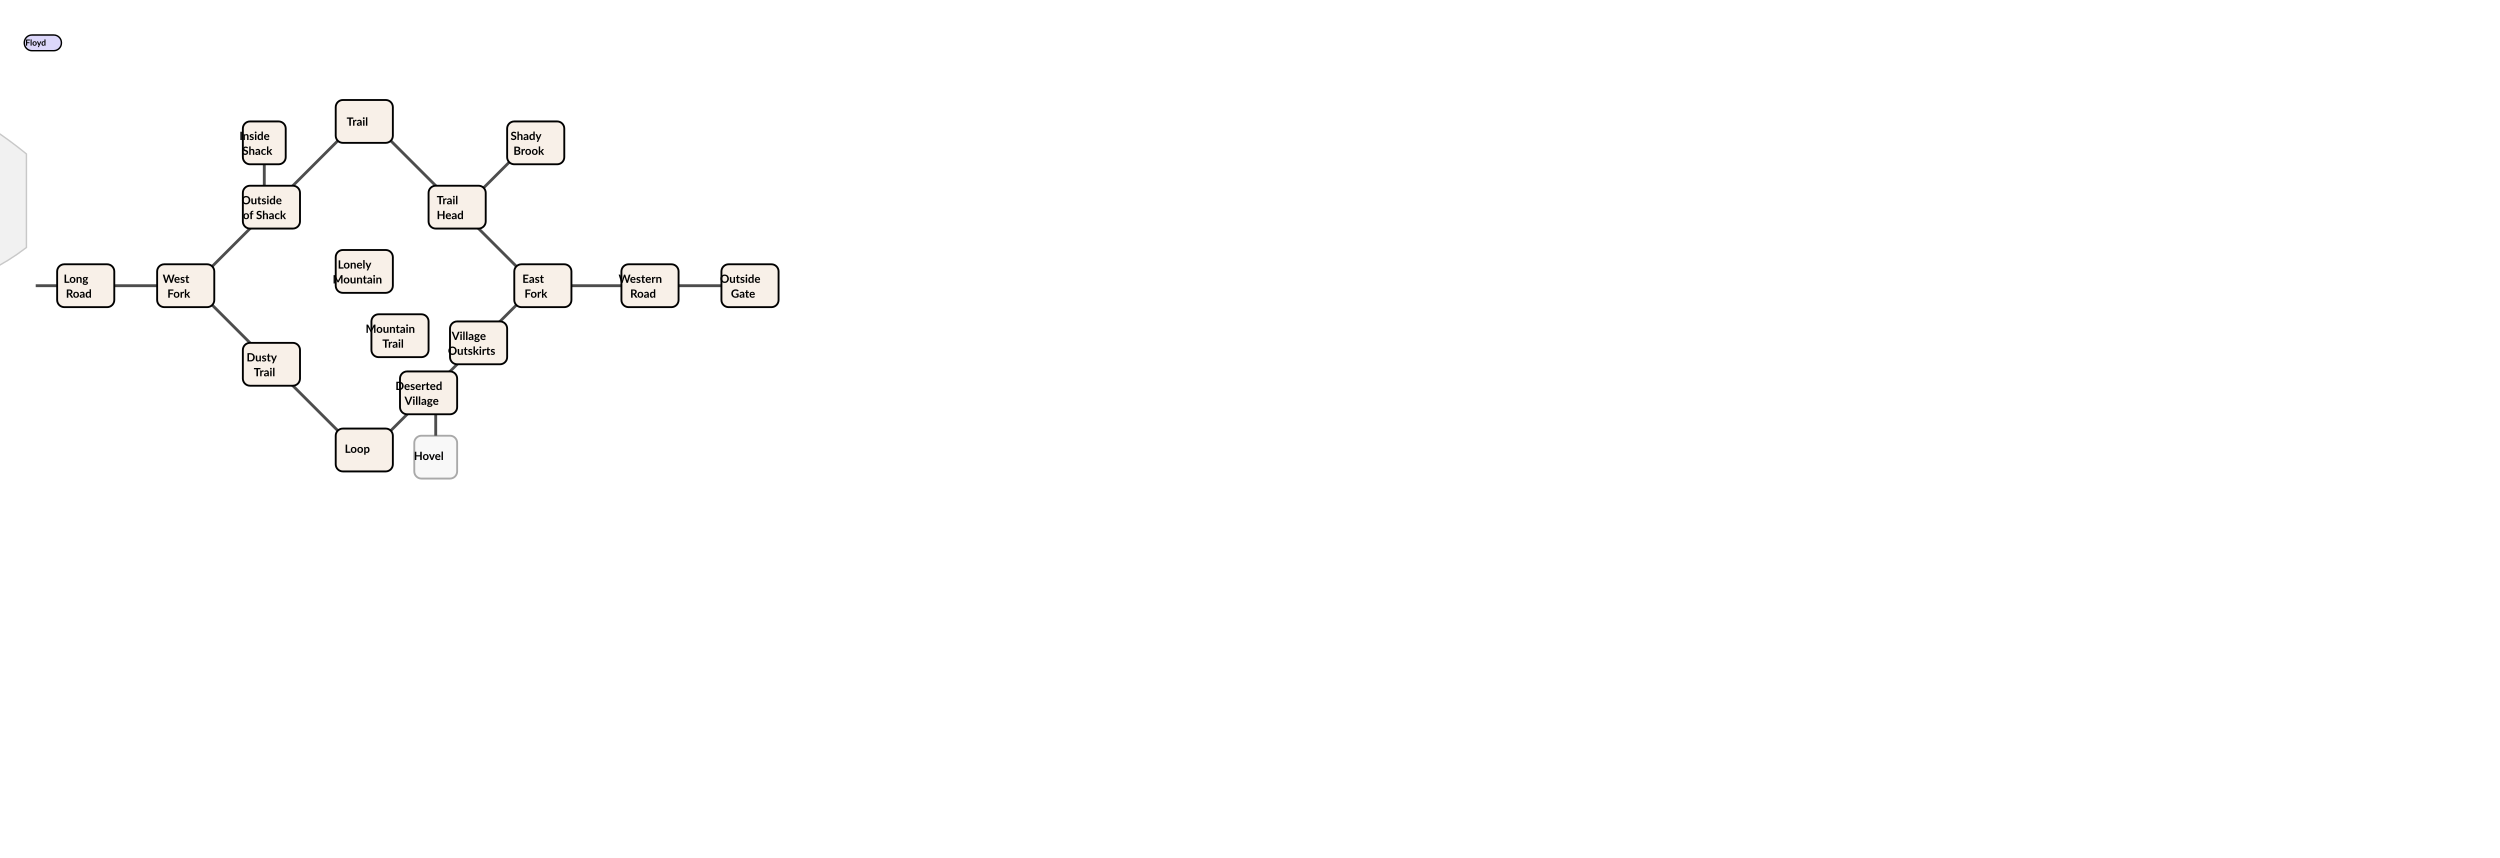
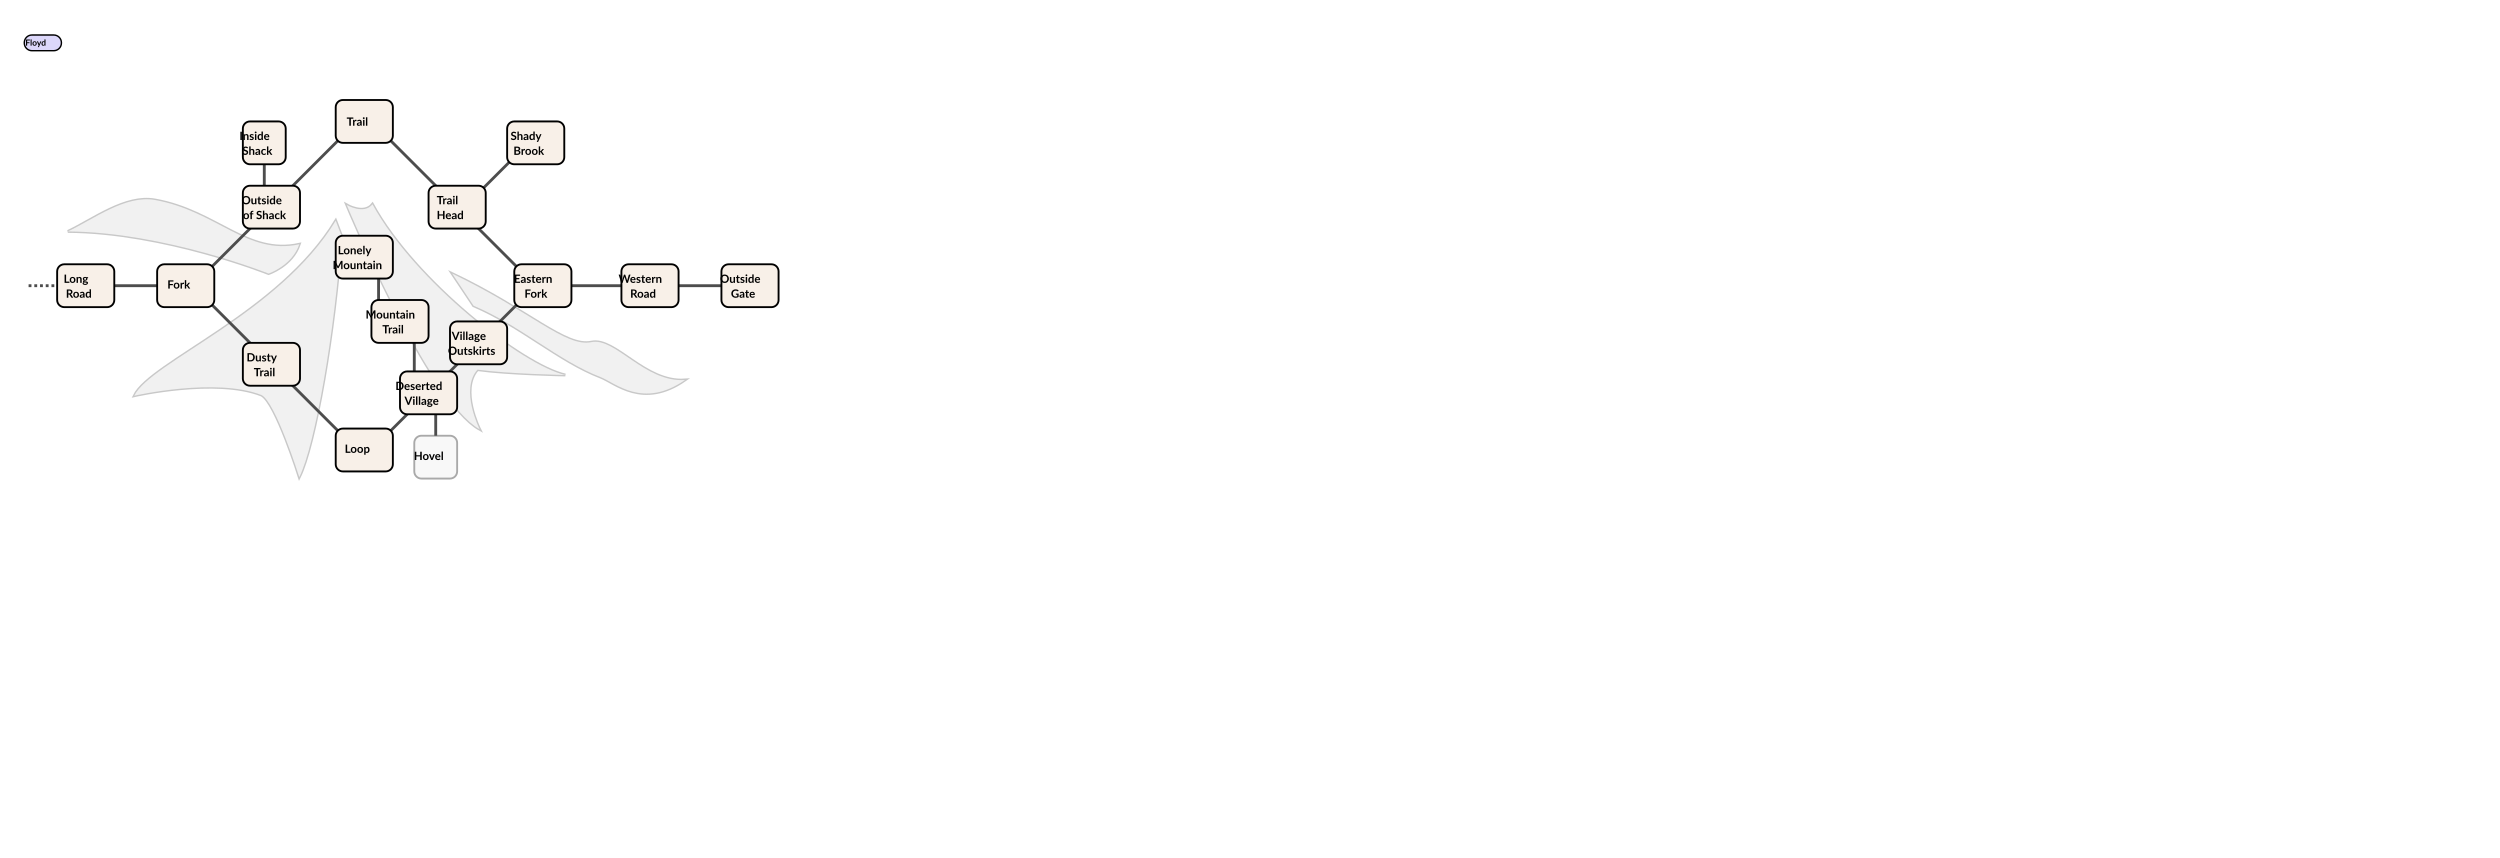
<svg xmlns="http://www.w3.org/2000/svg" width="3500" height="1200" viewBox="0 0 926.042 317.5" version="1.1" id="svg1">
  <style id="style1">svg.DarkTheme { filter: invert(90%) hue-rotate(180deg); }
#roomlayer rect { fill:#F8F0E8; stroke:#000; stroke-width:0.7; }
#roomlayer rect.Selected { fill:#FFD080; }
#mobilelayer g.Offstage { display:none; }
#connlayer .Invisible { display:none; }

@font-face {
    font-family: "Lato";
    font-style: normal;
    src: url("../visiterp/font/Lato-Regular.ttf") format("truetype");
}
@font-face {
    font-family: "Lato";
    font-style: italic;
    src: url("../visiterp/font/Lato-Italic.ttf") format("truetype");
}
@font-face {
    font-family: "Lato";
    font-style: normal;
    font-weight: bold;
    src: url("../visiterp/font/Lato-Bold.ttf") format("truetype");
}
@font-face {
    font-family: "Lato";
    font-style: italic;
    font-weight: bold;
    src: url("../visiterp/font/Lato-BoldItalic.ttf") format("truetype");
}
@font-face {
    font-family: "Courier Prime";
    font-style: normal;
    src: url("../visiterp/font/CourierPrime-Regular.ttf") format("truetype");
}
@font-face {
    font-family: "Courier Prime";
    font-style: normal;
    font-weight: bold;
    src: url("../visiterp/font/CourierPrime-Bold.ttf") format("truetype");
}
</style>
  <defs id="defs1">
    <marker style="overflow:visible" id="Dot-3" refX="0" refY="0" orient="auto" markerWidth="0.35" markerHeight="0.35" viewBox="0 0 1 1" preserveAspectRatio="xMidYMid">
      <path transform="scale(0.5)" style="fill:#6292df;fill-opacity:0.6;fill-rule:evenodd;stroke:none" d="M 5,0 C 5,2.76 2.76,5 0,5 -2.76,5 -5,2.76 -5,0 c 0,-2.76 2.3,-5 5,-5 2.76,0 5,2.24 5,5 z" id="path17-8" />
    </marker>
  </defs>
  <g id="decorlayer">
-     <path style="font-variation-settings:normal;opacity:1;vector-effect:none;fill:#f1f1f1;fill-opacity:1;stroke:#c8c8c8;stroke-width:1.058;stroke-linecap:butt;stroke-linejoin:miter;stroke-miterlimit:4;stroke-dasharray:none;stroke-dashoffset:0;stroke-opacity:1;-inkscape-stroke:none;paint-order:stroke fill markers;stop-color:#000000;stop-opacity:1" d="M 9.525,57.15 V 91.546 C -24.871,118.004 -75.142,112.713 -130.704,112.713 V 14.817 C -72.496,9.525 -19.579,33.338 9.525,57.15 Z" id="path143" />
    <rect id="rect18" width="15.875" height="15.875" x="153.458" y="161.396" ry="2.646" style="display:inline;fill:#f8f8f8;stroke:#a9a9a9;stroke-width:0.7;fill-opacity:1;stroke-opacity:1" />
+     <path style="font-variation-settings:normal;opacity:1;vector-effect:none;fill:#f1f1f1;fill-opacity:1;stroke:#c8c8c8;stroke-width:1.058;stroke-linecap:butt;stroke-linejoin:miter;stroke-miterlimit:4;stroke-dasharray:none;stroke-dashoffset:0;stroke-opacity:1;-inkscape-stroke:none;paint-order:stroke fill markers;stop-color:#000000;stop-opacity:1" d="m 209.411,138.906 c -15.61,-3.44 -55.827,-34.66 -71.438,-63.235 -3.175,3.969 -9.525,0.265 -9.525,0.265 0,0 30.163,72.496 49.213,83.079 0,0 -7.408,-14.684 -0.794,-22.093 11.377,1.587 32.544,1.984 32.544,1.984 z" id="path65" />
+     <path style="font-variation-settings:normal;opacity:1;vector-effect:none;fill:#f1f1f1;fill-opacity:1;stroke:#c8c8c8;stroke-width:1.058;stroke-linecap:butt;stroke-linejoin:miter;stroke-miterlimit:4;stroke-dasharray:none;stroke-dashoffset:0;stroke-opacity:1;-inkscape-stroke:none;paint-order:stroke fill markers" d="m 126.471,87.312 c -2.381,35.19 -9.79,77.787 -15.61,89.429 0,0 -8.731,-27.781 -14.023,-30.427 -16.933,-6.615 -47.096,0.265 -47.096,0.265 6.085,-12.435 53.71,-30.427 74.612,-64.823 z" id="path66" />
+     <path style="font-variation-settings:normal;opacity:1;vector-effect:none;fill:#f1f1f1;fill-opacity:1;stroke:#c8c8c8;stroke-width:1.058;stroke-linecap:butt;stroke-linejoin:miter;stroke-miterlimit:4;stroke-dasharray:none;stroke-dashoffset:0;stroke-opacity:1;-inkscape-stroke:none;paint-order:stroke fill markers" d="m 167.481,101.335 c 28.84,13.758 41.971,27.428 51.594,25.4 8.853,-1.866 19.844,15.081 34.66,14.023 -15.61,10.848 -25.857,1.008 -31.221,-1.058 -15.615,-6.016 -29.633,-19.05 -47.096,-26.458 z" id="path67" />
+     <path style="font-variation-settings:normal;opacity:1;vector-effect:none;fill:#f1f1f1;fill-opacity:1;stroke:#c8c8c8;stroke-width:1.058;stroke-linecap:butt;stroke-linejoin:miter;stroke-miterlimit:4;stroke-dasharray:none;stroke-dashoffset:0;stroke-opacity:1;-inkscape-stroke:none;paint-order:stroke fill markers" d="m 99.483,101.335 c 0,0 -38.365,-15.346 -74.348,-15.61 9.525,-4.498 21.312,-13.603 32.279,-11.642 22.786,4.076 34.131,20.637 53.446,16.404 -2.646,7.938 -11.377,10.848 -11.377,10.848 z" id="path68" />
  </g>
  <g id="connlayer" style="display:inline">
    <path style="fill:none;stroke:#4d4d4d;stroke-width:1.058;stroke-linecap:butt;stroke-linejoin:round;stroke-miterlimit:4;paint-order:stroke fill markers;stop-color:#000000;stop-opacity:1" d="M 161.396,161.396 V 149.49" id="path56" />
    <path style="fill:none;stroke:#4d4d4d;stroke-width:1.058;stroke-linecap:butt;stroke-linejoin:round;stroke-miterlimit:4;paint-order:stroke fill markers" d="m 206.375,105.833 h 71.438" id="path160" />
-     <path style="fill:none;stroke:#4d4d4d;stroke-width:1.058;stroke-linecap:butt;stroke-linejoin:round;stroke-miterlimit:4;paint-order:stroke fill markers;stop-color:#000000;stop-opacity:1" d="M 66.146,105.833 H 13.229" id="path15" />
+     <path style="fill:none;stroke:#4d4d4d;stroke-width:1.058;stroke-linecap:butt;stroke-linejoin:round;stroke-miterlimit:4;paint-order:stroke fill markers;stop-color:#000000;stop-opacity:1" d="M 66.146,105.833 H 39.687" id="path15" />
    <path style="fill:none;stroke:#4d4d4d;stroke-width:1.058;stroke-linecap:butt;stroke-linejoin:round;stroke-miterlimit:4;paint-order:stroke fill markers" d="m 71.437,105.833 63.5,63.5 63.5,-63.5 -63.5,-63.5 z" id="path18" />
    <path style="fill:none;stroke:#4d4d4d;stroke-width:1.058;stroke-linecap:butt;stroke-linejoin:round;stroke-miterlimit:4;paint-order:stroke fill markers;stop-color:#000000;stop-opacity:1" d="M 190.5,58.208 177.271,71.438" id="path19" />
    <path style="fill:none;stroke:#4d4d4d;stroke-width:1.058;stroke-linecap:butt;stroke-linejoin:round;stroke-miterlimit:4;paint-order:stroke fill markers;stop-color:#000000;stop-opacity:1" d="M 97.896,71.438 V 58.208" id="path55" />
+     <path style="fill:none;stroke:#4d4d4d;stroke-width:1.058;stroke-linecap:butt;stroke-linejoin:round;stroke-miterlimit:4;paint-order:stroke fill markers" d="m 140.229,100.542 v 18.521" id="path62" />
+     <path style="fill:none;stroke:#4d4d4d;stroke-width:1.058;stroke-linecap:butt;stroke-linejoin:round;stroke-miterlimit:4;paint-order:stroke fill markers" d="m 153.458,124.354 v 15.875" id="path63" />
+     <path style="fill:none;stroke:#4d4d4d;stroke-width:1.058;stroke-linecap:butt;stroke-linejoin:round;stroke-miterlimit:4;stroke-dasharray:1.058, 1.058;paint-order:stroke fill markers;stop-color:#000000;stop-opacity:1" d="M 37.042,105.833 H 10.583" id="path64" />
  </g>
  <g id="layer1" style="display:inline" />
  <g id="roomlayer" style="display:inline">
    <rect id="r-long-road" width="21.167" height="15.875" x="21.167" y="97.896" ry="2.646" />
    <rect id="r-west-fork" width="21.167" height="15.875" x="58.208" y="97.896" ry="2.646" />
    <rect id="r-shack-room" width="21.167" height="15.875" x="89.958" y="68.792" ry="2.646" />
    <rect id="r-shack-east" width="21.167" height="15.875" x="124.354" y="37.042" ry="2.646" />
    <rect id="r-dusty-road" width="21.167" height="15.875" x="89.958" y="127" ry="2.646" />
    <rect id="r-village" width="21.167" height="15.875" x="148.167" y="137.583" ry="2.646" />
    <rect id="r-village-east" width="21.167" height="15.875" x="166.688" y="119.063" ry="2.646" />
    <rect id="r-east-fork" width="21.167" height="15.875" x="190.5" y="97.896" ry="2.646" />
    <rect id="r-trail-head" width="21.167" height="15.875" x="158.75" y="68.792" ry="2.646" />
    <rect id="r-shady-brook" width="21.167" height="15.875" x="187.854" y="44.979" ry="2.646" />
    <rect id="r-hairpin-loop" width="21.167" height="15.875" x="124.354" y="158.75" ry="2.646" />
-     <rect id="r-mountain-trail" width="21.167" height="15.875" x="137.583" y="116.417" ry="2.646" />
-     <rect id="r-vista" width="21.167" height="15.875" x="124.354" y="92.604" ry="2.646" />
+     <rect id="r-mountain-trail" width="21.167" height="15.875" x="137.583" y="111.125" ry="2.646" />
+     <rect id="r-vista" width="21.167" height="15.875" x="124.354" y="87.313" ry="2.646" />
    <rect id="r-western-road" width="21.167" height="15.875" x="230.187" y="97.896" ry="2.646" />
    <rect id="r-west-castle" width="21.167" height="15.875" x="267.229" y="97.896" ry="2.646" />
    <rect id="r-shack" width="15.875" height="15.875" x="89.958" y="44.979" ry="2.646" />
  </g>
  <g id="mobilelayer">
    <g id="mob-floyd" transform="translate(15.875,15.875)">
      <rect style="fill:#dcd7fa;fill-opacity:1;stroke:#000000;stroke-width:1.058;stroke-dasharray:none;stroke-opacity:1;paint-order:stroke fill markers" id="rect33" width="13.229" height="5.292" x="-6.615" y="-2.646" ry="2.58" />
      <text xml:space="preserve" style="font-style:normal;font-variant:normal;font-weight:bold;font-stretch:normal;font-size:3.133px;line-height:1.3;font-family:Lato;-inkscape-font-specification:'Lato Bold';font-variant-ligatures:normal;font-variant-position:normal;font-variant-caps:normal;font-variant-numeric:normal;font-variant-alternates:normal;font-variant-east-asian:normal;font-feature-settings:normal;font-variation-settings:normal;text-indent:0;text-align:center;text-decoration-line:none;text-decoration-style:solid;text-decoration-color:#000000;letter-spacing:normal;word-spacing:normal;text-transform:none;writing-mode:lr-tb;direction:ltr;text-orientation:mixed;dominant-baseline:auto;baseline-shift:baseline;text-anchor:middle;white-space:normal;display:inline;vector-effect:none;fill:#000000;fill-opacity:1;stroke:none;stroke-width:0.74;stroke-linecap:butt;stroke-linejoin:miter;stroke-miterlimit:4;stroke-dasharray:none;stroke-dashoffset:0;stroke-opacity:1;-inkscape-stroke:none;paint-order:stroke fill markers" x="0.004" y="1.048" id="text46-7">
        <tspan id="tspan46-6" style="stroke-width:0.74" x="0.004" y="1.048">Floyd</tspan>
      </text>
    </g>
  </g>
  <g id="labellayer" style="display:inline">
-     <text xml:space="preserve" style="font-style:normal;font-weight:bold;font-size:4.233px;line-height:1.3;font-family:Lato;text-align:center;writing-mode:lr-tb;direction:ltr;text-anchor:middle;white-space:normal;display:inline;fill:#000000;fill-opacity:1;stroke:none;marker-end:url(#marker46)" x="68.792" y="104.775" id="text106">
-       <tspan x="68.792" y="104.775" id="tspan149">West</tspan>
-       <tspan x="68.792" y="110.278" id="tspan19">Fork</tspan>
+     <text xml:space="preserve" style="font-style:normal;font-weight:bold;font-size:4.233px;line-height:1.3;font-family:Lato;text-align:center;writing-mode:lr-tb;direction:ltr;text-anchor:middle;white-space:normal;display:inline;fill:#000000;fill-opacity:1;stroke:none;marker-end:url(#marker46)" x="68.792" y="106.892" id="text106">
+       <tspan x="68.792" y="106.892" id="tspan19">Fork</tspan>
    </text>
    <text xml:space="preserve" style="font-style:normal;font-weight:bold;font-size:10.547px;line-height:1.3;font-family:Lato;text-align:center;writing-mode:lr-tb;direction:ltr;text-anchor:middle;white-space:normal;display:inline;fill:#a3a3a3;fill-opacity:1;stroke:none;marker-end:url(#marker46)" x="-42.005" y="37.225" id="text152">
      <tspan x="-42.005" y="37.225" id="tspan152">Feinstein</tspan>
    </text>
    <text xml:space="preserve" style="font-style:normal;font-weight:bold;font-size:4.233px;line-height:1.3;font-family:Lato;text-align:center;writing-mode:lr-tb;direction:ltr;text-anchor:middle;white-space:normal;display:inline;fill:#000000;fill-opacity:1;stroke:none;marker-end:url(#marker46)" x="100.542" y="75.671" id="text21">
      <tspan x="100.542" y="75.671" id="tspan21">Outside</tspan>
      <tspan x="100.542" y="81.174" id="tspan39">of Shack</tspan>
    </text>
    <text xml:space="preserve" style="font-style:normal;font-weight:bold;font-size:4.233px;line-height:1.3;font-family:Lato;text-align:center;writing-mode:lr-tb;direction:ltr;text-anchor:middle;white-space:normal;display:inline;fill:#000000;fill-opacity:1;stroke:none;marker-end:url(#marker46)" x="134.938" y="46.567" id="text23">
      <tspan x="134.938" y="46.567" id="tspan23">Trail</tspan>
    </text>
    <text xml:space="preserve" style="font-style:normal;font-weight:bold;font-size:4.233px;line-height:1.3;font-family:Lato;text-align:center;writing-mode:lr-tb;direction:ltr;text-anchor:middle;white-space:normal;display:inline;fill:#000000;fill-opacity:1;stroke:none;marker-end:url(#marker46)" x="169.333" y="75.671" id="text25">
      <tspan x="169.333" y="75.671" id="tspan25">Trail</tspan>
      <tspan x="169.333" y="81.174" id="tspan42">Head</tspan>
    </text>
    <text xml:space="preserve" style="font-style:normal;font-weight:bold;font-size:4.233px;line-height:1.3;font-family:Lato;text-align:center;writing-mode:lr-tb;direction:ltr;text-anchor:middle;white-space:normal;display:inline;fill:#000000;fill-opacity:1;stroke:none;marker-end:url(#marker46)" x="201.083" y="104.775" id="text27">
-       <tspan x="201.083" y="104.775" id="tspan26">East</tspan>
+       <tspan x="201.083" y="104.775" id="tspan26">Eastern</tspan>
      <tspan x="201.083" y="110.278" id="tspan27">Fork</tspan>
    </text>
    <text xml:space="preserve" style="font-style:normal;font-weight:bold;font-size:4.233px;line-height:1.3;font-family:Lato;text-align:center;writing-mode:lr-tb;direction:ltr;text-anchor:middle;white-space:normal;display:inline;fill:#000000;fill-opacity:1;stroke:none;marker-end:url(#marker46)" x="177.271" y="125.942" id="text29">
      <tspan x="177.271" y="125.942" id="tspan29">Village</tspan>
      <tspan x="177.271" y="131.445" id="tspan36">Outskirts</tspan>
    </text>
    <text xml:space="preserve" style="font-style:normal;font-weight:bold;font-size:4.233px;line-height:1.3;font-family:Lato;text-align:center;writing-mode:lr-tb;direction:ltr;text-anchor:middle;white-space:normal;display:inline;fill:#000000;fill-opacity:1;stroke:none;marker-end:url(#marker46)" x="158.75" y="144.463" id="text31">
      <tspan x="158.75" y="144.463" id="tspan31">Deserted</tspan>
      <tspan x="158.75" y="149.966" id="tspan37">Village</tspan>
    </text>
    <text xml:space="preserve" style="font-style:normal;font-weight:bold;font-size:4.233px;line-height:1.3;font-family:Lato;text-align:center;writing-mode:lr-tb;direction:ltr;text-anchor:middle;white-space:normal;display:inline;fill:#000000;fill-opacity:1;stroke:none;marker-end:url(#marker46)" x="134.938" y="167.746" id="text33">
      <tspan x="134.938" y="167.746" id="tspan33">Loop</tspan>
    </text>
    <text xml:space="preserve" style="font-style:normal;font-weight:bold;font-size:4.233px;line-height:1.3;font-family:Lato;text-align:center;writing-mode:lr-tb;direction:ltr;text-anchor:middle;white-space:normal;display:inline;fill:#000000;fill-opacity:1;stroke:none;marker-end:url(#marker46)" x="100.542" y="133.879" id="text35">
      <tspan x="100.542" y="133.879" id="tspan35">Dusty</tspan>
      <tspan x="100.542" y="139.383" id="tspan38">Trail</tspan>
    </text>
    <text xml:space="preserve" style="font-style:normal;font-weight:bold;font-size:4.233px;line-height:1.3;font-family:Lato;text-align:center;writing-mode:lr-tb;direction:ltr;text-anchor:middle;white-space:normal;display:inline;fill:#000000;fill-opacity:1;stroke:none;marker-end:url(#marker46)" x="97.896" y="51.858" id="text41">
      <tspan x="97.896" y="51.858" id="tspan40">Inside</tspan>
      <tspan x="97.896" y="57.362" id="tspan41">Shack</tspan>
    </text>
    <text xml:space="preserve" style="font-style:normal;font-weight:bold;font-size:4.233px;line-height:1.3;font-family:Lato;text-align:center;writing-mode:lr-tb;direction:ltr;text-anchor:middle;white-space:normal;display:inline;fill:#000000;fill-opacity:1;stroke:none;marker-end:url(#marker46)" x="161.396" y="170.392" id="text43">
      <tspan x="161.396" y="170.392" id="tspan43">Hovel</tspan>
    </text>
    <text xml:space="preserve" style="font-style:normal;font-weight:bold;font-size:4.233px;line-height:1.3;font-family:Lato;text-align:center;writing-mode:lr-tb;direction:ltr;text-anchor:middle;white-space:normal;display:inline;fill:#000000;fill-opacity:1;stroke:none;marker-end:url(#marker46)" x="31.75" y="104.775" id="text45">
      <tspan x="31.75" y="104.775" id="tspan45">Long</tspan>
      <tspan x="31.75" y="110.278" id="tspan55">Road</tspan>
    </text>
-     <text xml:space="preserve" style="font-style:normal;font-weight:bold;font-size:4.233px;line-height:1.3;font-family:Lato;text-align:center;writing-mode:lr-tb;direction:ltr;text-anchor:middle;white-space:normal;display:inline;fill:#000000;fill-opacity:1;stroke:none;marker-end:url(#marker46)" x="134.938" y="99.483" id="text47">
-       <tspan x="134.938" y="99.483" id="tspan47">Lonely</tspan>
-       <tspan x="134.938" y="104.987" id="tspan53">Mountain</tspan>
+     <text xml:space="preserve" style="font-style:normal;font-weight:bold;font-size:4.233px;line-height:1.3;font-family:Lato;text-align:center;writing-mode:lr-tb;direction:ltr;text-anchor:middle;white-space:normal;display:inline;fill:#000000;fill-opacity:1;stroke:none;marker-end:url(#marker46)" x="134.938" y="94.192" id="text47">
+       <tspan x="134.938" y="94.192" id="tspan47">Lonely</tspan>
+       <tspan x="134.938" y="99.695" id="tspan53">Mountain</tspan>
    </text>
-     <text xml:space="preserve" style="font-style:normal;font-weight:bold;font-size:4.233px;line-height:1.3;font-family:Lato;text-align:center;writing-mode:lr-tb;direction:ltr;text-anchor:middle;white-space:normal;display:inline;fill:#000000;fill-opacity:1;stroke:none;marker-end:url(#marker46)" x="148.167" y="123.296" id="text49">
-       <tspan x="148.167" y="123.296" id="tspan49">Mountain</tspan>
-       <tspan x="148.167" y="128.799" id="tspan54">Trail</tspan>
+     <text xml:space="preserve" style="font-style:normal;font-weight:bold;font-size:4.233px;line-height:1.3;font-family:Lato;text-align:center;writing-mode:lr-tb;direction:ltr;text-anchor:middle;white-space:normal;display:inline;fill:#000000;fill-opacity:1;stroke:none;marker-end:url(#marker46)" x="148.167" y="118.004" id="text49">
+       <tspan x="148.167" y="118.004" id="tspan49">Mountain</tspan>
+       <tspan x="148.167" y="123.507" id="tspan54">Trail</tspan>
    </text>
    <text xml:space="preserve" style="font-style:normal;font-weight:bold;font-size:4.233px;line-height:1.3;font-family:Lato;text-align:center;writing-mode:lr-tb;direction:ltr;text-anchor:middle;white-space:normal;display:inline;fill:#000000;fill-opacity:1;stroke:none;marker-end:url(#marker46)" x="198.437" y="51.858" id="text51">
      <tspan x="198.437" y="51.858" id="tspan51">Shady</tspan>
      <tspan x="198.437" y="57.362" id="tspan52">Brook</tspan>
    </text>
    <text xml:space="preserve" style="font-style:normal;font-weight:bold;font-size:4.233px;line-height:1.3;font-family:Lato;text-align:center;writing-mode:lr-tb;direction:ltr;text-anchor:middle;white-space:normal;display:inline;fill:#000000;fill-opacity:1;stroke:none;marker-end:url(#marker46)" x="240.771" y="104.775" id="text57">
      <tspan x="240.771" y="104.775" id="tspan57">Western</tspan>
      <tspan x="240.771" y="110.278" id="tspan61">Road</tspan>
    </text>
    <text xml:space="preserve" style="font-style:normal;font-weight:bold;font-size:4.233px;line-height:1.3;font-family:Lato;text-align:center;writing-mode:lr-tb;direction:ltr;text-anchor:middle;white-space:normal;display:inline;fill:#000000;fill-opacity:1;stroke:none;marker-end:url(#marker46)" x="277.812" y="104.775" id="text59">
      <tspan x="277.812" y="104.775" id="tspan59">Outside</tspan>
      <tspan x="277.812" y="110.278" id="tspan60">Gate</tspan>
    </text>
  </g>
</svg>
